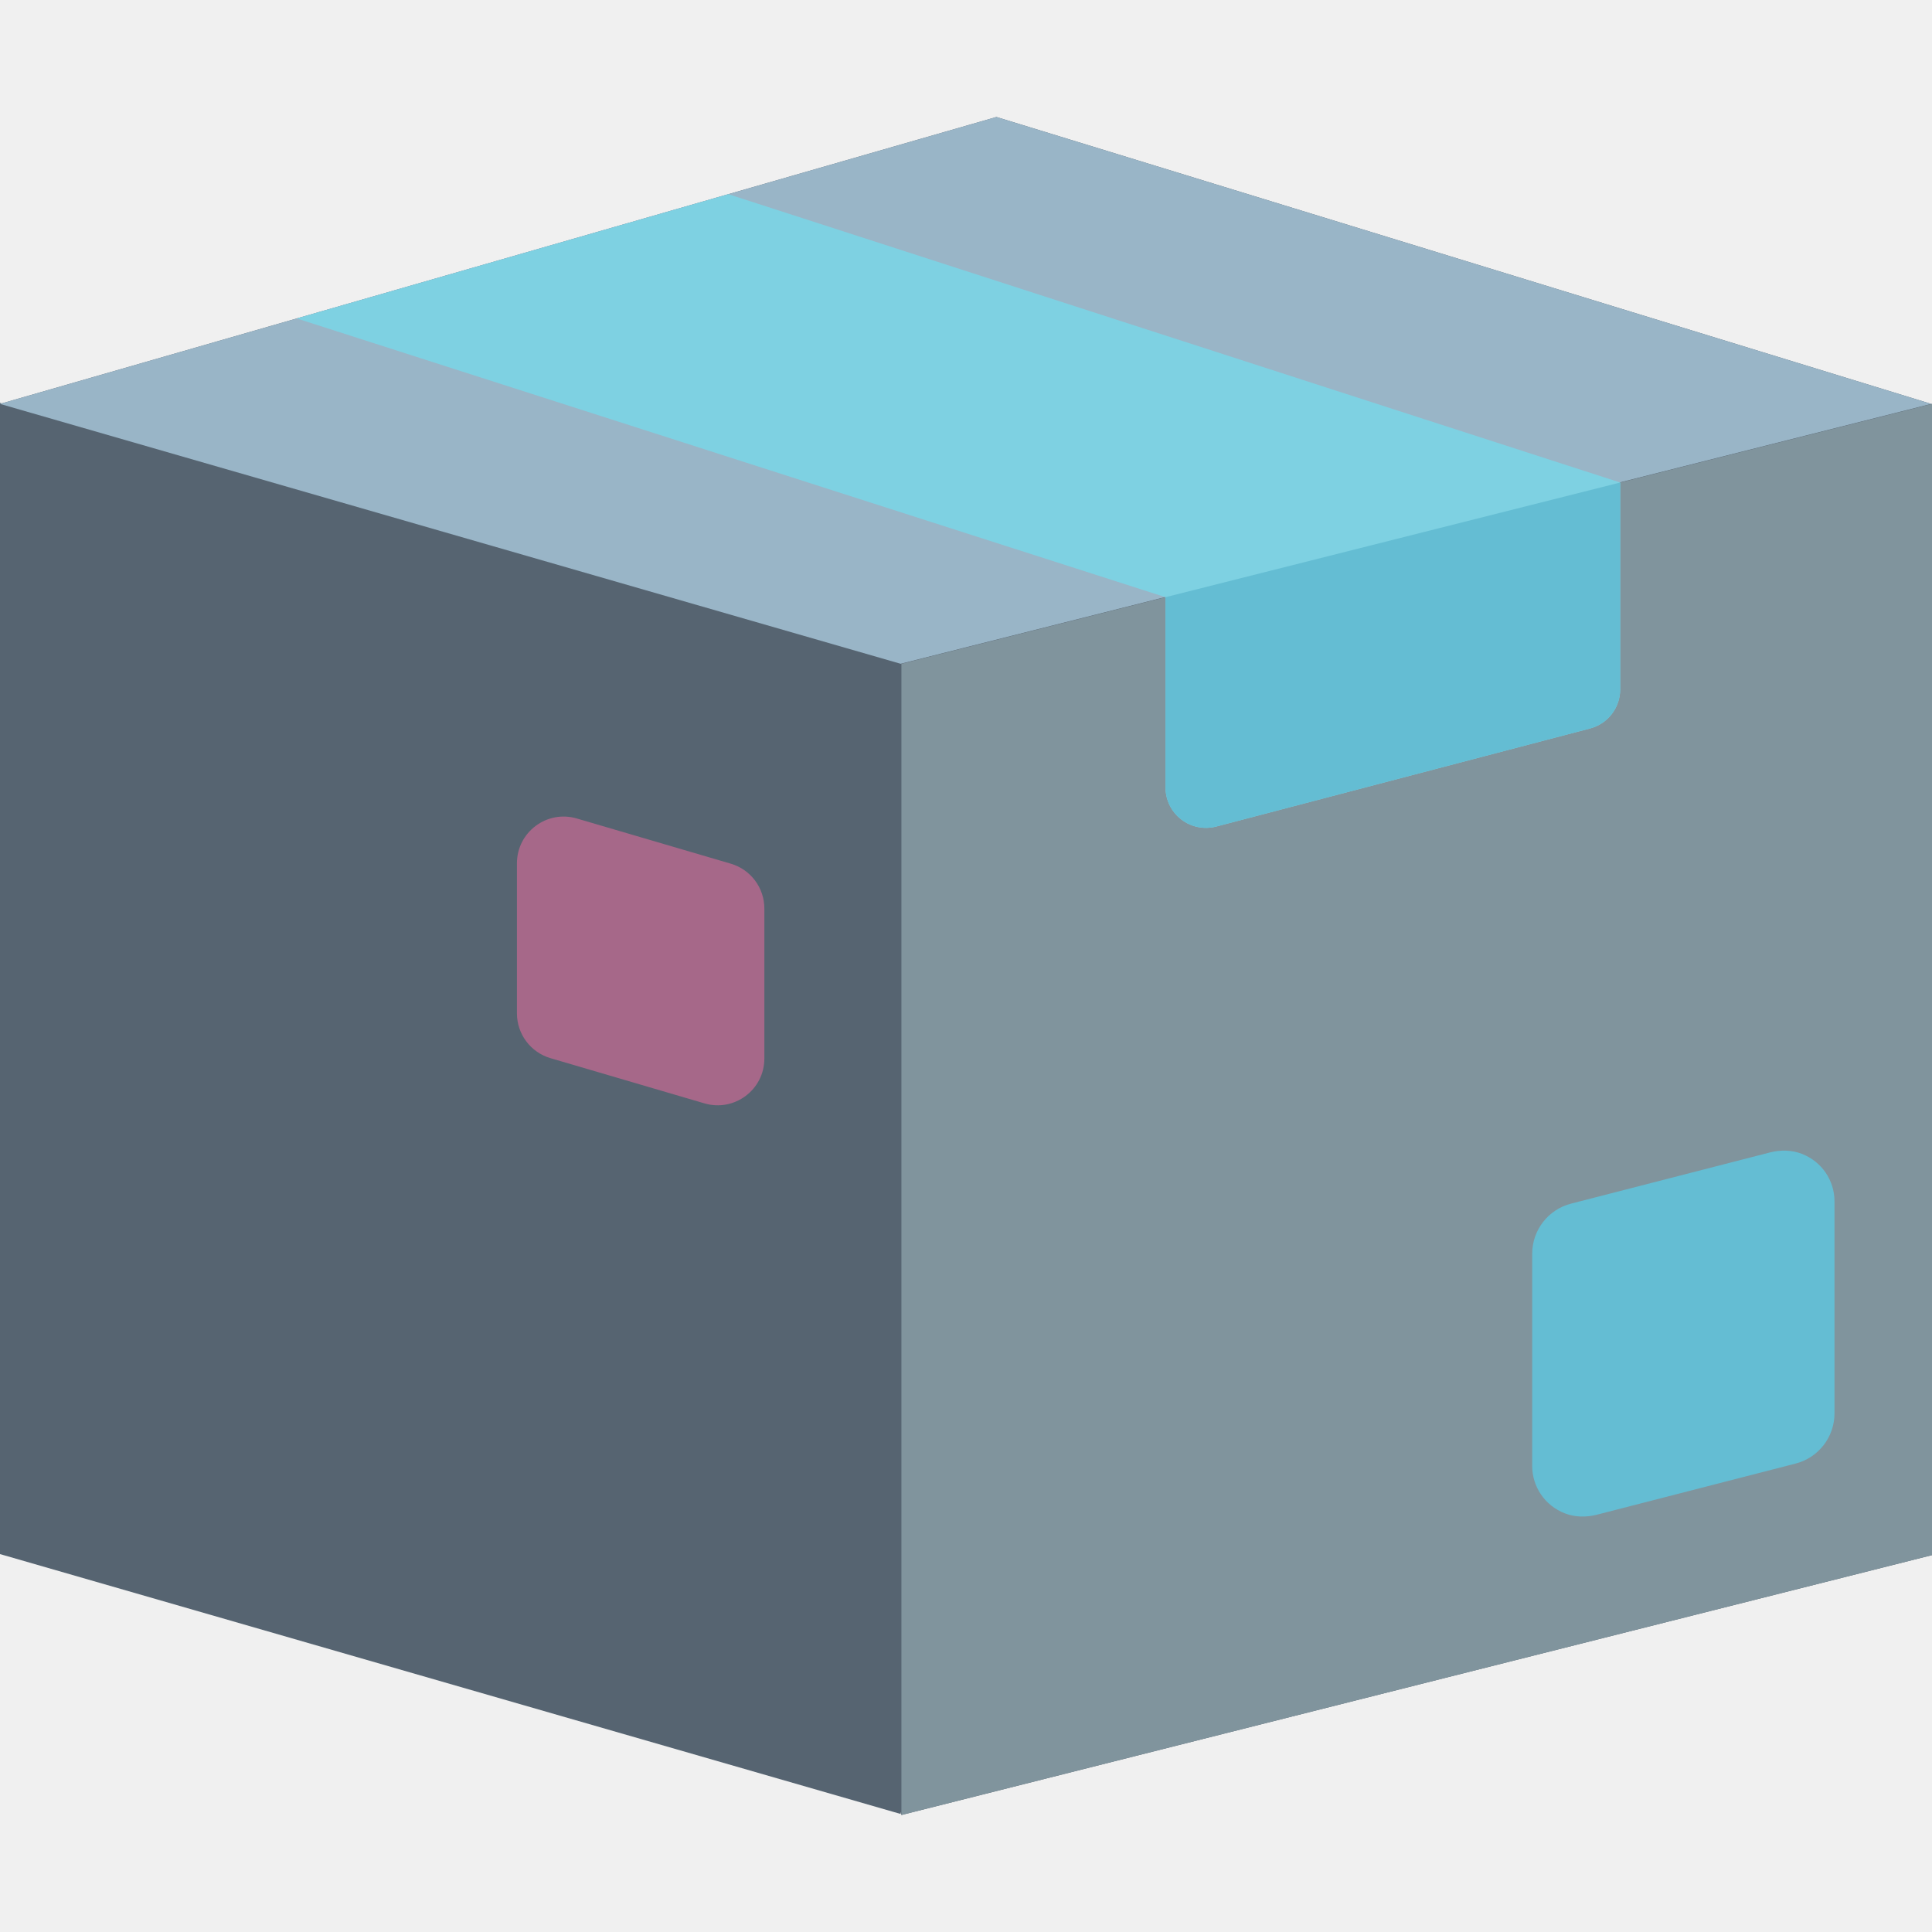
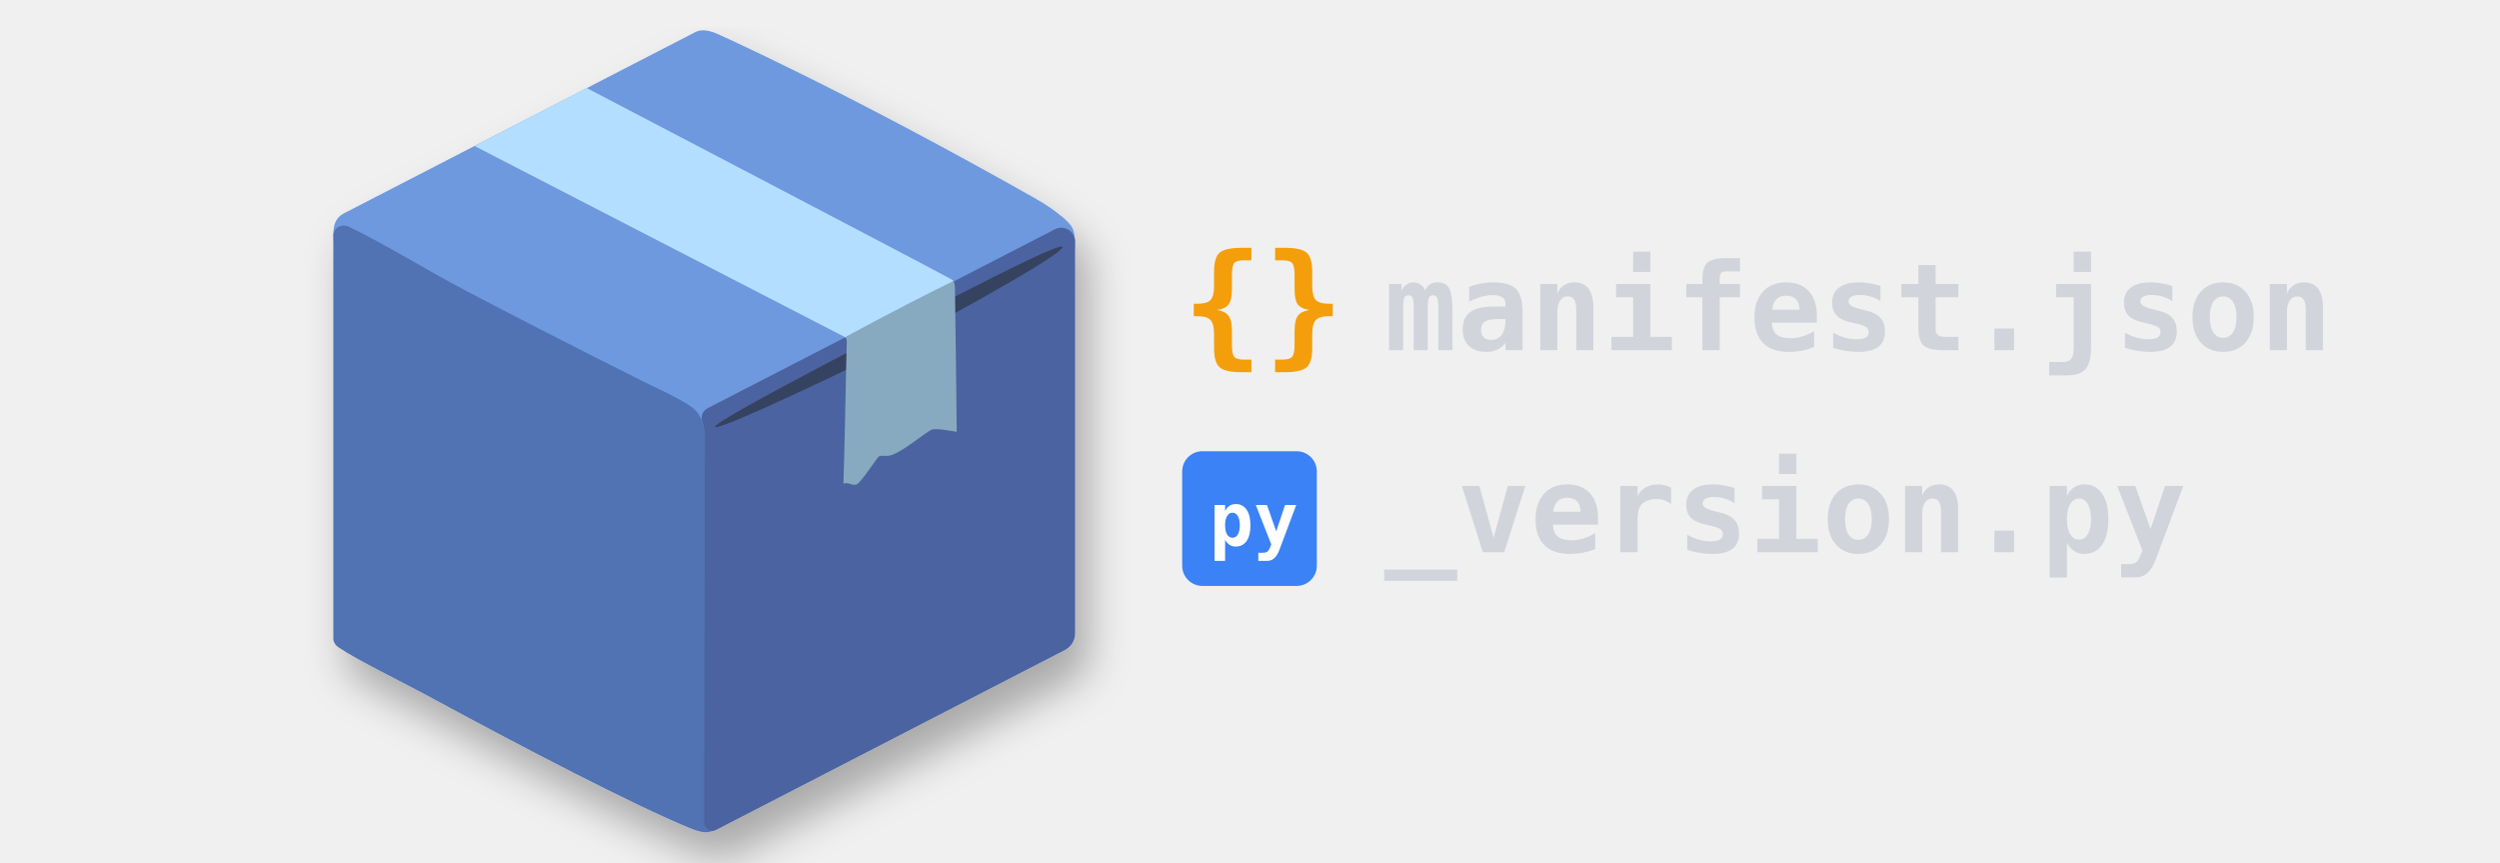
- <svg xmlns="http://www.w3.org/2000/svg" height="100px" width="100px" version="1.1" id="Layer_1" viewBox="0 0 512 512" xml:space="preserve" fill="#000000">
-   <g id="SVGRepo_bgCarrier" stroke-width="0" />
-   <g id="SVGRepo_tracerCarrier" stroke-linecap="round" stroke-linejoin="round" />
-   <g id="SVGRepo_iconCarrier">
-     <polygon style="fill:#566471;" points="511.516,107.105 511.788,107.036 264.065,31.004 0.479,106.898 0,106.759 0,411.849 238.676,480.721 238.676,480.159 238.888,480.996 512,412.125 512,107.036 ">
-     </polygon>
-     <polygon style="fill:#99b5c7;" points="264.065,31.004 0,107.036 238.676,175.907 511.788,107.036 " />
-     <polygon style="fill:#80949d;" points="238.888,480.996 512,412.125 512,107.036 238.888,175.907 " />
-     <path style="fill:#7ed1e2;" d="M193.016,51.462L78.638,84.393l230.233,73.866v50.416c0,3.323,1.541,6.458,4.172,8.487 c2.631,2.029,6.053,2.725,9.268,1.881l99.058-25.986c4.713-1.237,7.999-5.495,7.999-10.369v-54.816L193.016,51.462z">
-     </path>
-     <g>
-       <path style="fill:#64bdd3;" d="M486.158,374.572c0,6.29-4.278,11.775-10.378,13.307l-52.647,13.55 c-2.779,0.698-5.736,0.663-8.41-0.367c-5.363-2.066-8.677-7.119-8.677-12.576v-56.226c0-6.29,4.278-11.775,10.378-13.307 l52.647-13.55c2.779-0.698,5.736-0.663,8.41,0.367c5.363,2.066,8.677,7.119,8.677,12.576V374.572z">
-       </path>
-       <path style="fill:#64bdd3;" d="M429.367,182.689c0,4.872-3.287,9.132-7.999,10.368l-99.058,25.986 c-3.214,0.843-6.637,0.148-9.268-1.881c-2.631-2.029-4.172-5.164-4.172-8.487v-50.416l120.497-30.386L429.367,182.689 L429.367,182.689z">
-       </path>
-     </g>
-     <path style="fill:#a66889;" d="M186.692,292.407l-40.804-11.978c-5.273-1.548-8.895-6.385-8.895-11.881v-39.76 c0-8.263,7.941-14.208,15.87-11.881l40.804,11.978c5.273,1.548,8.895,6.385,8.895,11.881v39.76 C202.562,288.791,194.622,294.735,186.692,292.407z">
-     </path>
+ <svg xmlns="http://www.w3.org/2000/svg" width="290" height="100" viewBox="0 0 290 128">
+   <defs>
+     <filter id="shadow" x="-50%" y="-50%" width="200%" height="200%">
+       <feDropShadow dx="2" dy="4" stdDeviation="3" flood-opacity="0.3" />
+     </filter>
+   </defs>
+   <g filter="url(#shadow)">
+     <path d="M62.54 4.84L10.38 31.73c-1.14.67-1.47 1.67-1.46 3.12l.1 1.81L64.09 64.9l54.94-27.79s.06-.28.06-1.26c0 0-.05-1.29-.34-1.89c-.32-.68-1-1.29-1.44-1.66c-1.17-.97-2.34-1.83-4.33-2.95C84.45 13.22 65.69 4.91 65.69 4.91c-1.21-.45-2.21-.61-3.15-.07z" fill="#6e99de" />
+     <path d="M9.74 96.16c3.04 2.01 8.59 4.65 14.2 7.69c13.04 7.06 29.52 15.64 37.72 19.01c1.11.46 1.77.68 2.54.72c.57.03 1.51-.35 1.51-.35s-1.53-55.19-1.62-58.34c-.09-3.08-1.38-4.1-2.52-4.84c-1.78-1.14-5.64-2.92-5.64-2.92s-13.52-6.72-27.02-13.8c-6.42-3.37-11.84-6.82-17.67-9.66c-1.07-.51-2.33.13-2.33 1.33v59.8c0 .57.35 1.05.83 1.36z" fill="#5172b3" />
+     <path d="M117.58 96.51L65.82 123.2c-.83.43-1.82-.17-1.82-1.11l.09-57.18c0-.55-.17-1.76-.34-2.24c-.47-1.4.55-1.96 1.01-2.19l51.34-26.44c1.36-.7 2.99.29 2.99 1.82v58.19c0 1.03-.58 1.98-1.51 2.46z" fill="#4b64a0" />
+     <path d="M94.46 47.59S66.09 62.1 65.63 63.33c-.46 1.22 22.26-9.7 24.92-11.07c3.01-1.55 26.65-14.19 26.65-15.58c.01-1.14-22.74 10.91-22.74 10.91z" fill="#212121" opacity=".5" />
+     <path d="M100.74 41.49c-.5-.37-54.19-28.42-54.19-28.42l-16.66 8.61l55.05 28.39l.03.03l16.11-8.25s-.03-.08-.12-.18c-.07-.06-.19-.15-.22-.18z" fill="#b3deff" />
+     <path d="M101 41.73c-9.12 4.49-16.06 8.34-16.06 8.34c.23.23.24.53.24.68c-.03 1.16-.05 2.08-.08 3.23c-.14 5.95-.22 11.91-.42 17.86c.67-.4 1.48.48 2.09 0c.94-.74 2.94-4 3.24-4.1c.4-.13.83-.03 1.24-.05c1.8-.1 5.83-3.77 6.69-3.94c.83-.16 3.57.37 3.57.37s-.19-18.15-.26-21.2c-.02-1.08-.25-1.19-.25-1.19z" fill="#87aac0" />
  </g>
+   <text x="135" y="52" font-family="monospace" font-size="20" font-weight="700" fill="#f59e0b">{}</text>
+   <rect x="135" y="67" width="20" height="20" rx="3" fill="#3b82f6" />
+   <text x="139" y="81" font-family="monospace" font-size="11" font-weight="700" fill="white">py</text>
+   <text x="165" y="52" font-family="monospace" font-size="18" font-weight="600" fill="#d1d5db">manifest.json</text>
+   <text x="165" y="82" font-family="monospace" font-size="18" font-weight="600" fill="#d1d5db">_version.py</text>
</svg>
